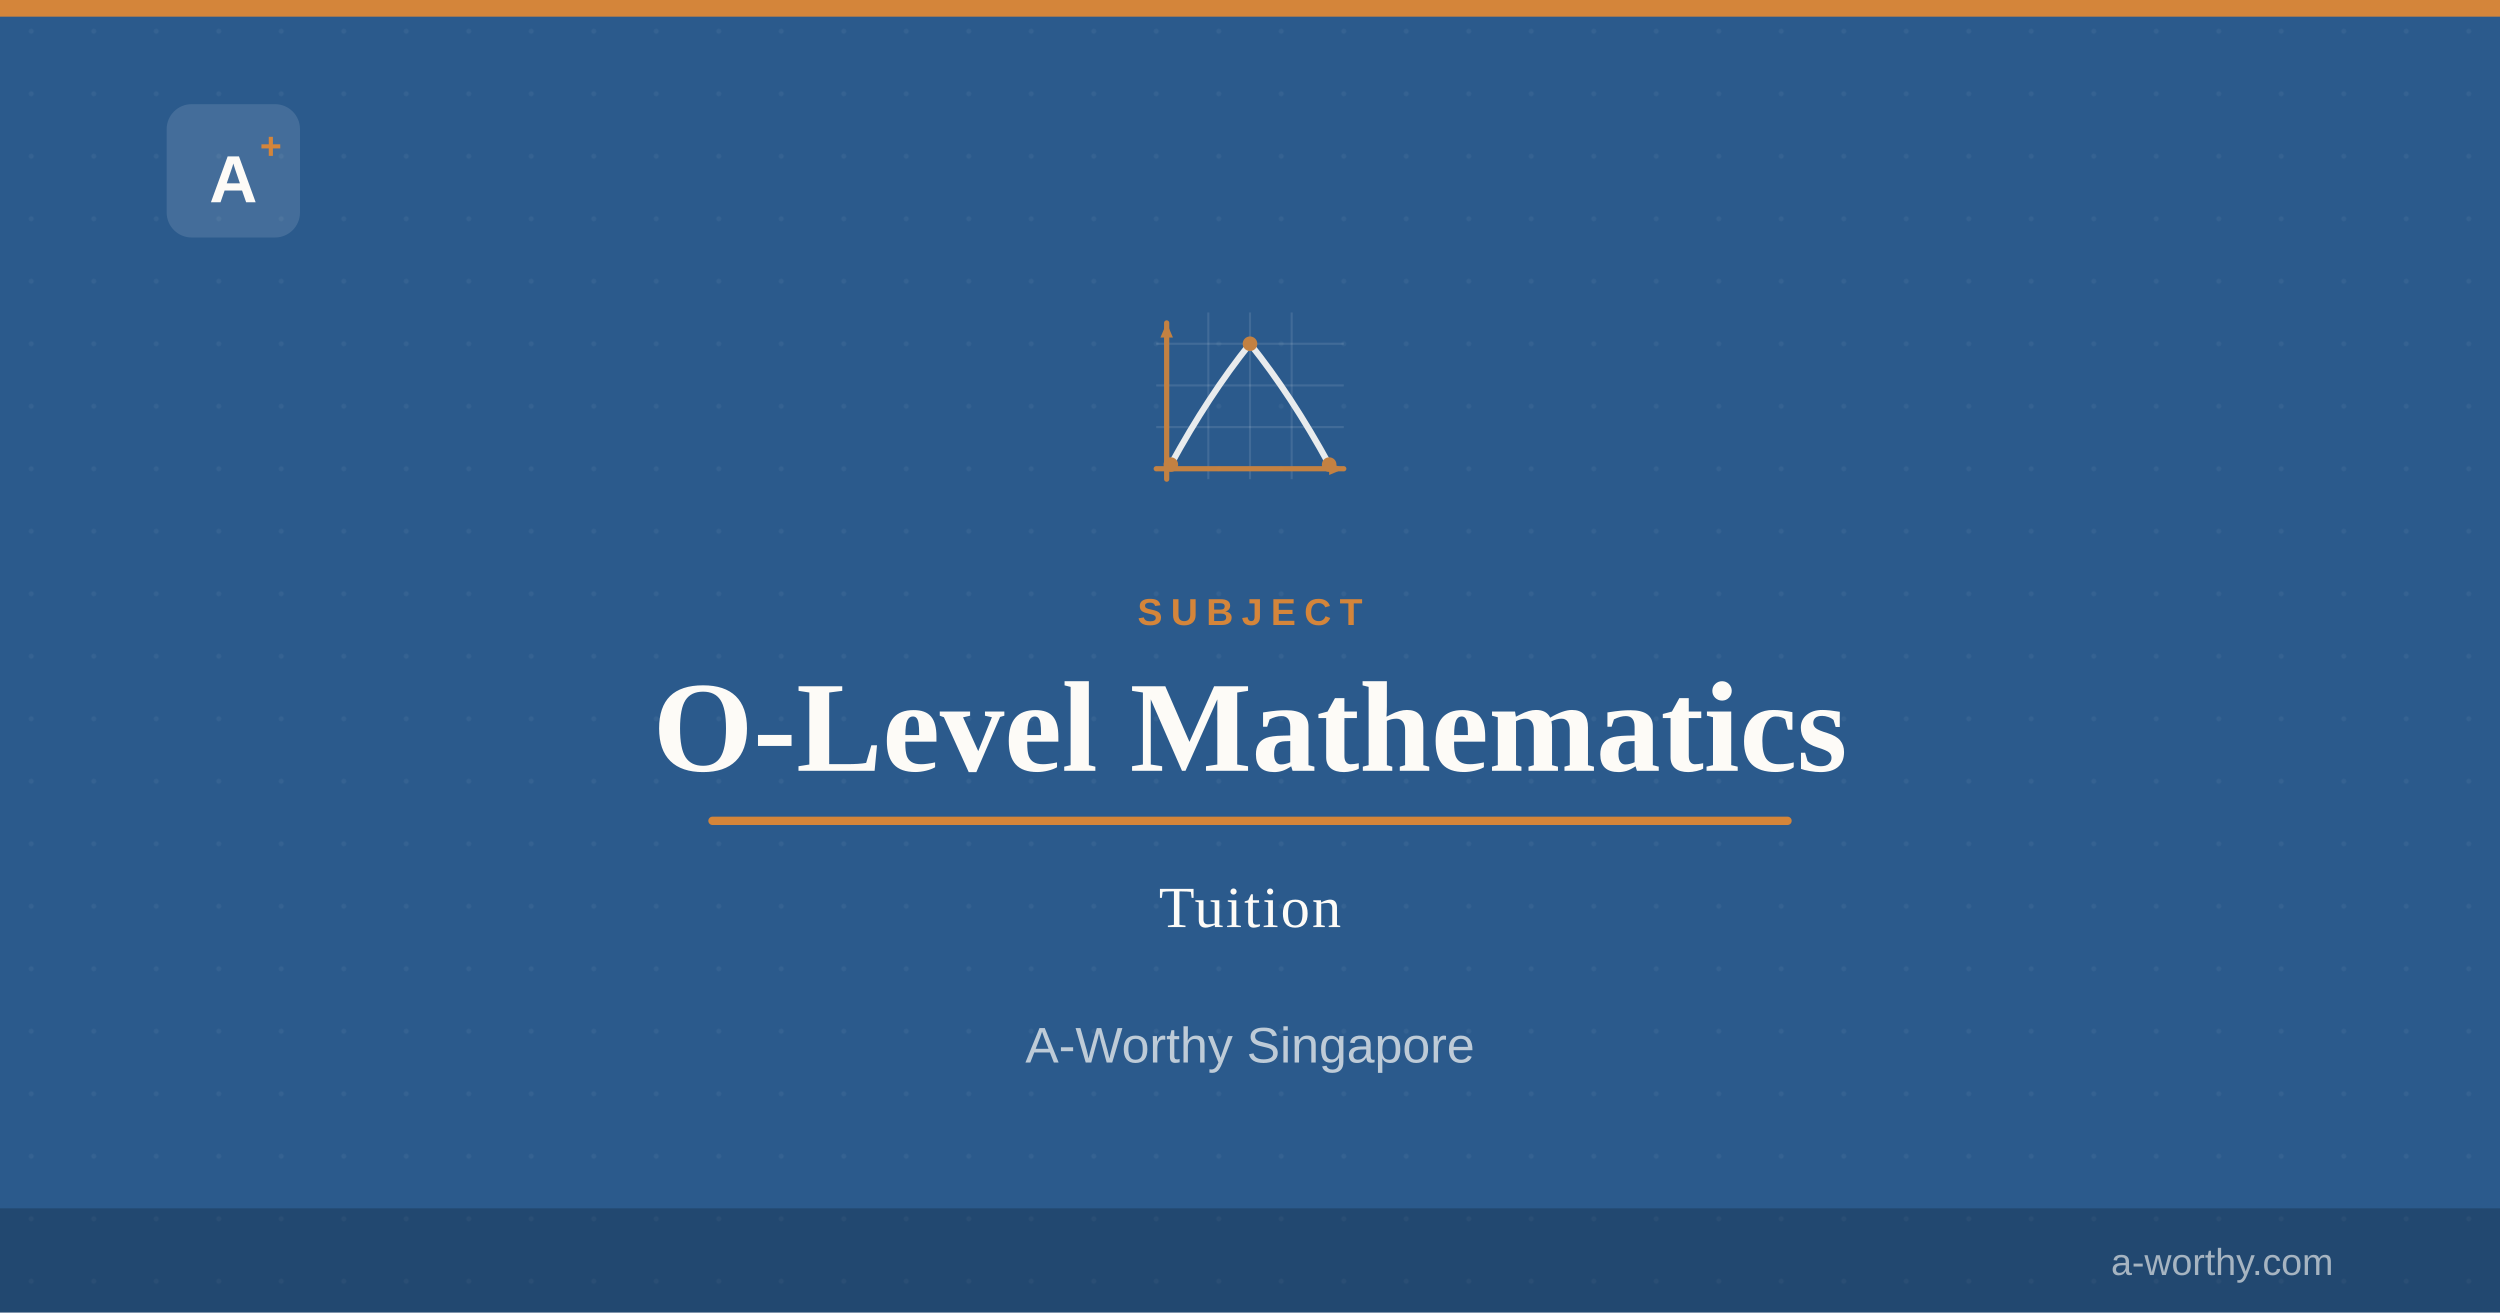
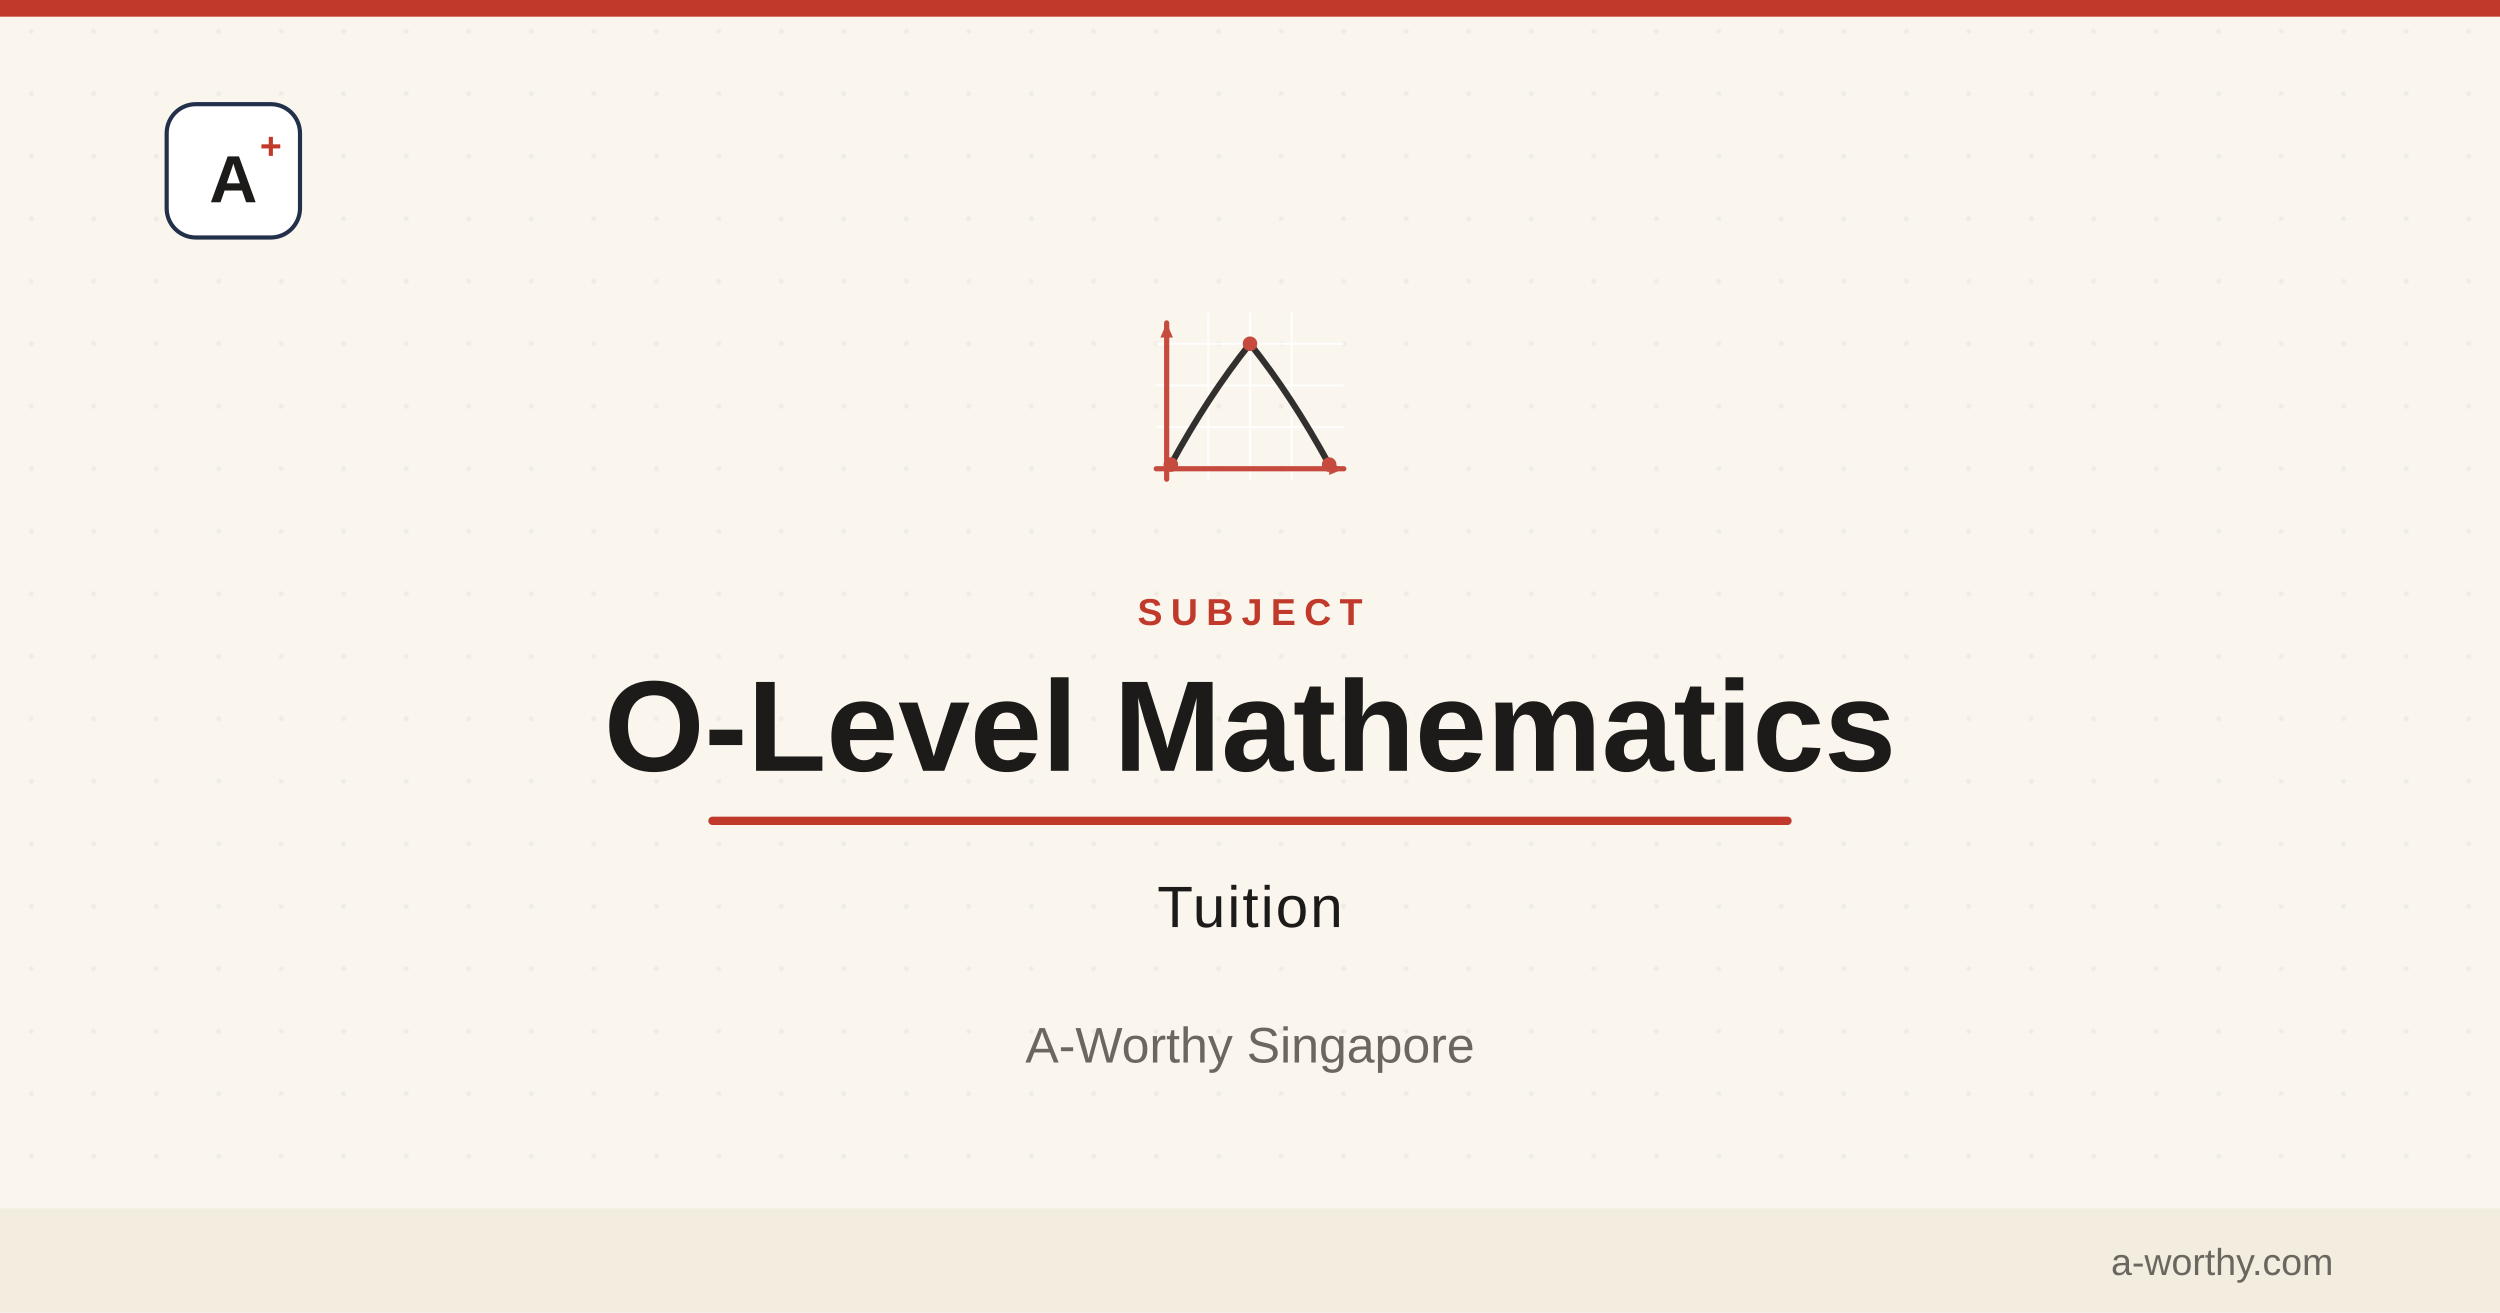
<svg xmlns="http://www.w3.org/2000/svg" viewBox="0 0 1200 630" width="1200" height="630">
-   <rect width="1200" height="630" fill="#2B5A8C" />
+   <rect width="1200" height="630" fill="#FAF6EE" />
  <defs>
    <pattern id="dots-mt" width="30" height="30" patternUnits="userSpaceOnUse">
-       <circle cx="15" cy="15" r="1.2" fill="rgba(255,255,255,0.05)" />
+       <circle cx="15" cy="15" r="1.2" fill="rgba(34,48,74,0.05)" />
    </pattern>
  </defs>
  <rect width="1200" height="630" fill="url(#dots-mt)" />
-   <rect width="1200" height="8" fill="#D4853A" />
+   <rect width="1200" height="8" fill="#C0392B" />
  <g transform="translate(80, 50)">
-     <rect x="0" y="0" width="64" height="64" rx="12" fill="rgba(255,255,255,0.12)" />
-     <text x="32" y="36" font-family="Arial, Helvetica, sans-serif" font-size="32" font-weight="700" fill="#FDFBF7" text-anchor="middle" dominant-baseline="central">A</text>
-     <text x="50" y="20" font-family="Arial, Helvetica, sans-serif" font-size="18" font-weight="700" fill="#D4853A" text-anchor="middle" dominant-baseline="central">+</text>
+     <rect x="0" y="0" width="64" height="64" rx="14" fill="#FFFFFF" stroke="#22304A" stroke-width="2" />
+     <text x="32" y="36" font-family="Nunito, Arial, Helvetica, sans-serif" font-size="32" font-weight="700" fill="#1C1B19" text-anchor="middle" dominant-baseline="central">A</text>
+     <text x="50" y="20" font-family="Nunito, Arial, Helvetica, sans-serif" font-size="18" font-weight="700" fill="#C0392B" text-anchor="middle" dominant-baseline="central">+</text>
  </g>
  <g transform="translate(600, 195)" opacity="0.9">
-     <line x1="-45" y1="-30" x2="45" y2="-30" stroke="rgba(255,255,255,0.12)" stroke-width="1" />
-     <line x1="-45" y1="-10" x2="45" y2="-10" stroke="rgba(255,255,255,0.12)" stroke-width="1" />
-     <line x1="-45" y1="10" x2="45" y2="10" stroke="rgba(255,255,255,0.12)" stroke-width="1" />
-     <line x1="-20" y1="-45" x2="-20" y2="35" stroke="rgba(255,255,255,0.12)" stroke-width="1" />
-     <line x1="0" y1="-45" x2="0" y2="35" stroke="rgba(255,255,255,0.12)" stroke-width="1" />
-     <line x1="20" y1="-45" x2="20" y2="35" stroke="rgba(255,255,255,0.12)" stroke-width="1" />
-     <line x1="-45" y1="30" x2="45" y2="30" stroke="#D4853A" stroke-width="2.5" stroke-linecap="round" />
-     <line x1="-40" y1="-40" x2="-40" y2="35" stroke="#D4853A" stroke-width="2.5" stroke-linecap="round" />
-     <path d="M-38 28 Q-20 -5 0 -30 Q20 -5 38 28" fill="none" stroke="#FDFBF7" stroke-width="3" stroke-linecap="round" />
-     <circle cx="-38" cy="28" r="3.5" fill="#D4853A" />
-     <circle cx="0" cy="-30" r="3.5" fill="#D4853A" />
-     <circle cx="38" cy="28" r="3.5" fill="#D4853A" />
-     <polygon points="45,30 38,27 38,33" fill="#D4853A" />
-     <polygon points="-40,-40 -43,-33 -37,-33" fill="#D4853A" />
+     <line x1="-45" y1="-30" x2="45" y2="-30" stroke="#FFFFFF" stroke-width="1" />
+     <line x1="-45" y1="-10" x2="45" y2="-10" stroke="#FFFFFF" stroke-width="1" />
+     <line x1="-45" y1="10" x2="45" y2="10" stroke="#FFFFFF" stroke-width="1" />
+     <line x1="-20" y1="-45" x2="-20" y2="35" stroke="#FFFFFF" stroke-width="1" />
+     <line x1="0" y1="-45" x2="0" y2="35" stroke="#FFFFFF" stroke-width="1" />
+     <line x1="20" y1="-45" x2="20" y2="35" stroke="#FFFFFF" stroke-width="1" />
+     <line x1="-45" y1="30" x2="45" y2="30" stroke="#C0392B" stroke-width="2.5" stroke-linecap="round" />
+     <line x1="-40" y1="-40" x2="-40" y2="35" stroke="#C0392B" stroke-width="2.5" stroke-linecap="round" />
+     <path d="M-38 28 Q-20 -5 0 -30 Q20 -5 38 28" fill="none" stroke="#1C1B19" stroke-width="3" stroke-linecap="round" />
+     <circle cx="-38" cy="28" r="3.5" fill="#C0392B" />
+     <circle cx="0" cy="-30" r="3.5" fill="#C0392B" />
+     <circle cx="38" cy="28" r="3.5" fill="#C0392B" />
+     <polygon points="45,30 38,27 38,33" fill="#C0392B" />
+     <polygon points="-40,-40 -43,-33 -37,-33" fill="#C0392B" />
  </g>
-   <text x="600" y="300" font-family="Arial, Helvetica, sans-serif" font-size="18" font-weight="700" fill="#D4853A" text-anchor="middle" letter-spacing="4">SUBJECT</text>
-   <text x="600" y="370" font-family="Georgia, 'Times New Roman', serif" font-size="62" font-weight="700" fill="#FDFBF7" text-anchor="middle">O-Level Mathematics</text>
-   <rect x="340" y="392" width="520" height="4" rx="2" fill="#D4853A" />
-   <text x="600" y="445" font-family="Georgia, 'Times New Roman', serif" font-size="28" fill="#FDFBF7" text-anchor="middle" letter-spacing="1">Tuition</text>
-   <text x="600" y="510" font-family="Arial, Helvetica, sans-serif" font-size="24" fill="rgba(253,251,247,0.7)" text-anchor="middle">A-Worthy Singapore</text>
-   <rect y="580" width="1200" height="50" fill="rgba(0,0,0,0.2)" />
-   <text x="1120" y="612" font-family="Arial, Helvetica, sans-serif" font-size="18" fill="rgba(253,251,247,0.6)" text-anchor="end">a-worthy.com</text>
+   <text x="600" y="300" font-family="Nunito, Arial, Helvetica, sans-serif" font-size="18" font-weight="700" fill="#C0392B" text-anchor="middle" letter-spacing="4">SUBJECT</text>
+   <text x="600" y="370" font-family="Nunito, Arial, Helvetica, sans-serif" font-size="62" font-weight="700" fill="#1C1B19" text-anchor="middle">O-Level Mathematics</text>
+   <rect x="340" y="392" width="520" height="4" rx="2" fill="#C0392B" />
+   <text x="600" y="445" font-family="Nunito, Arial, Helvetica, sans-serif" font-size="28" fill="#1C1B19" text-anchor="middle" letter-spacing="1">Tuition</text>
+   <text x="600" y="510" font-family="Nunito, Arial, Helvetica, sans-serif" font-size="24" fill="#6B6760" text-anchor="middle">A-Worthy Singapore</text>
+   <rect y="580" width="1200" height="50" fill="#F3EDE0" />
+   <text x="1120" y="612" font-family="Nunito, Arial, Helvetica, sans-serif" font-size="18" fill="#6B6760" text-anchor="end">a-worthy.com</text>
</svg>
